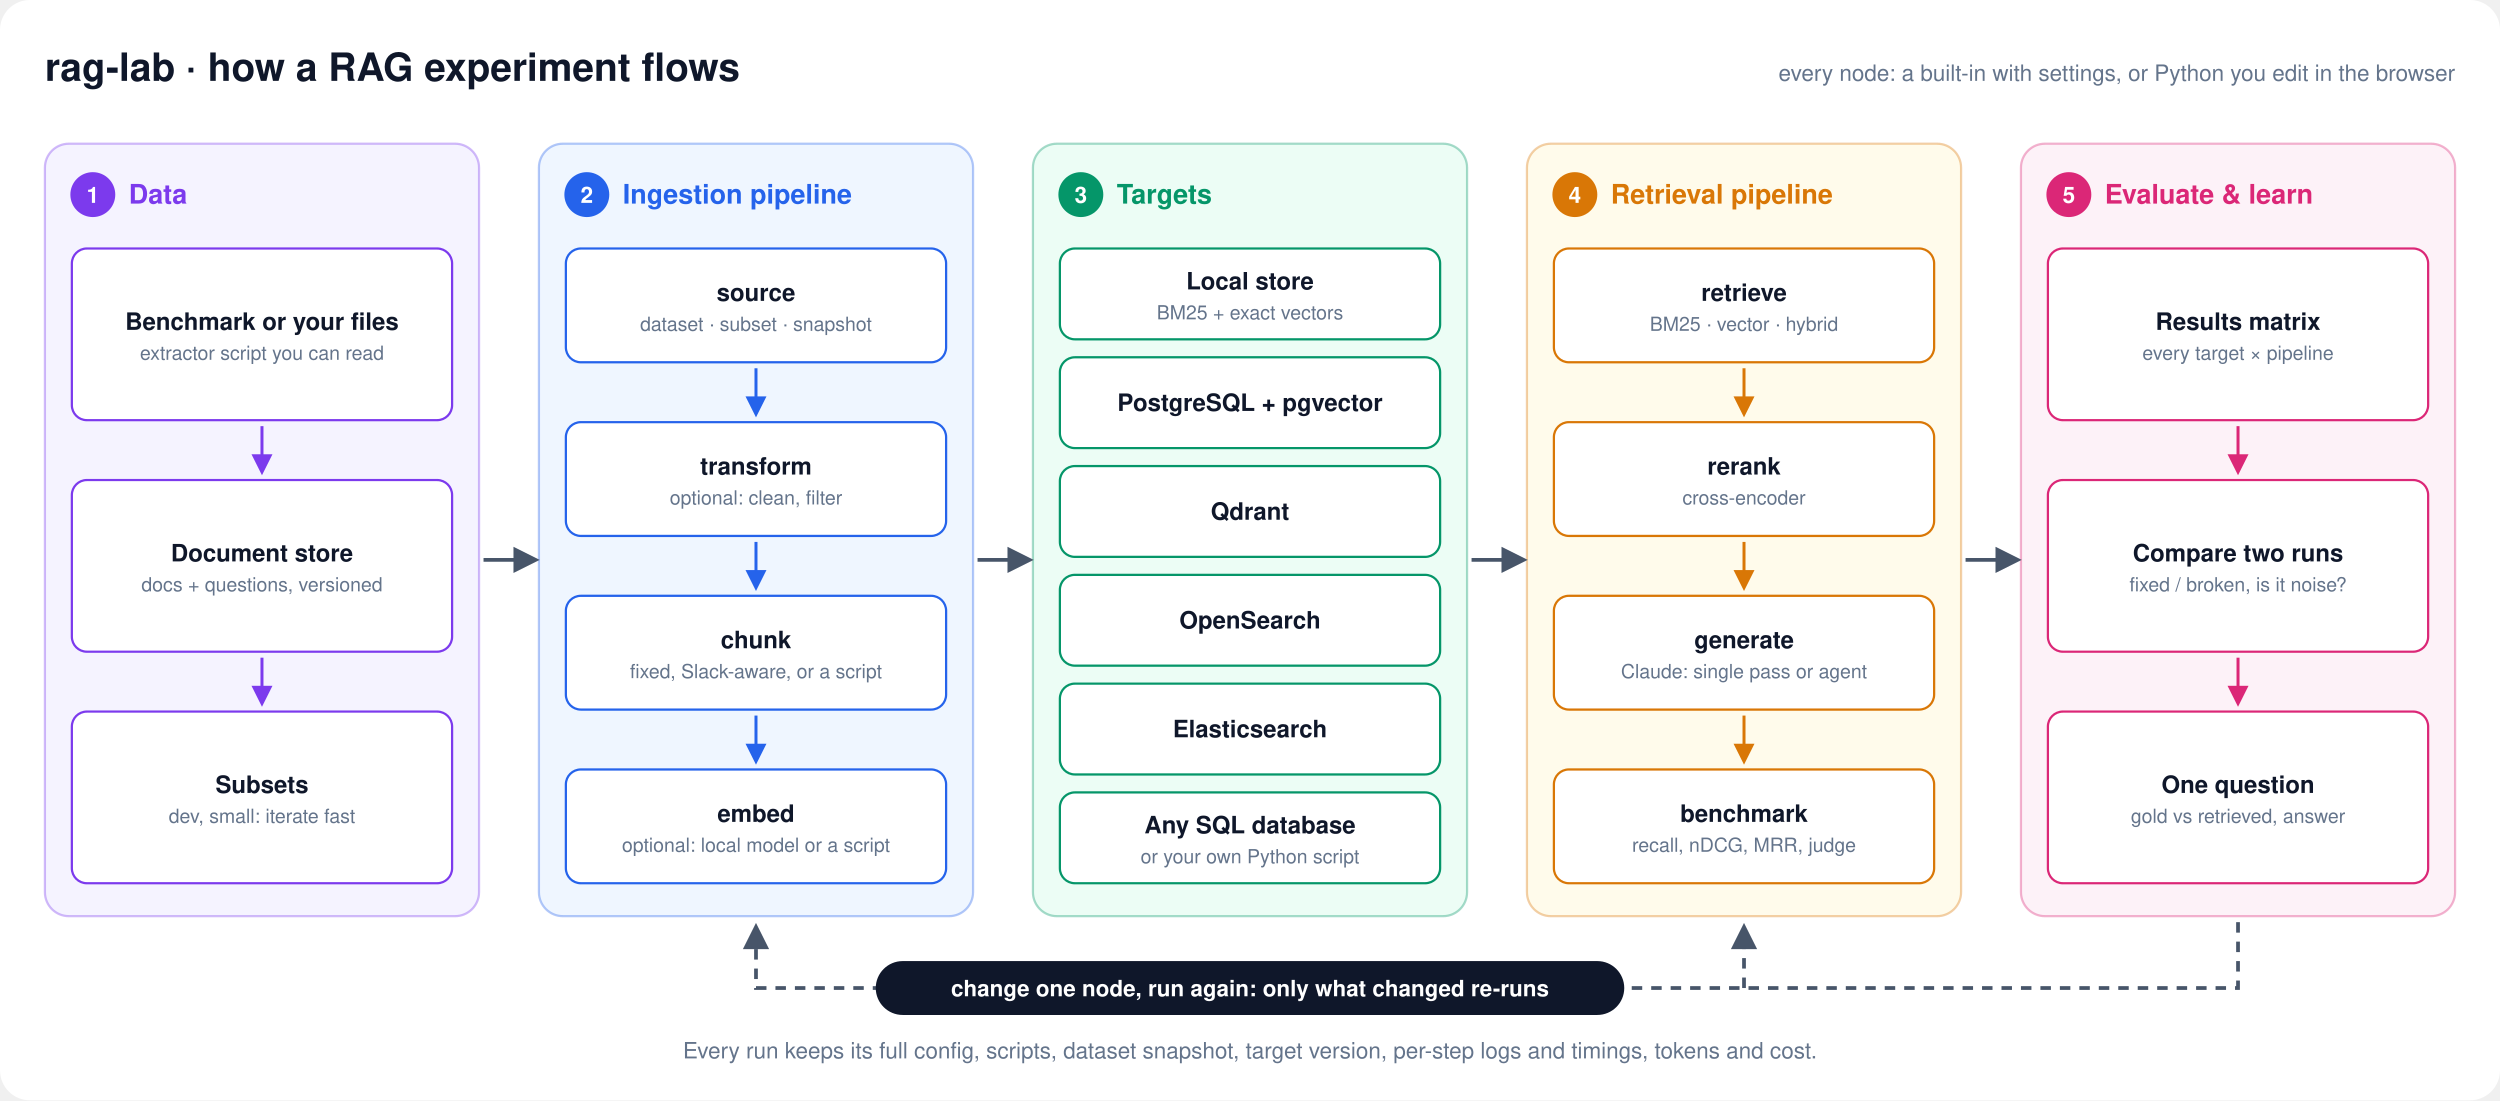
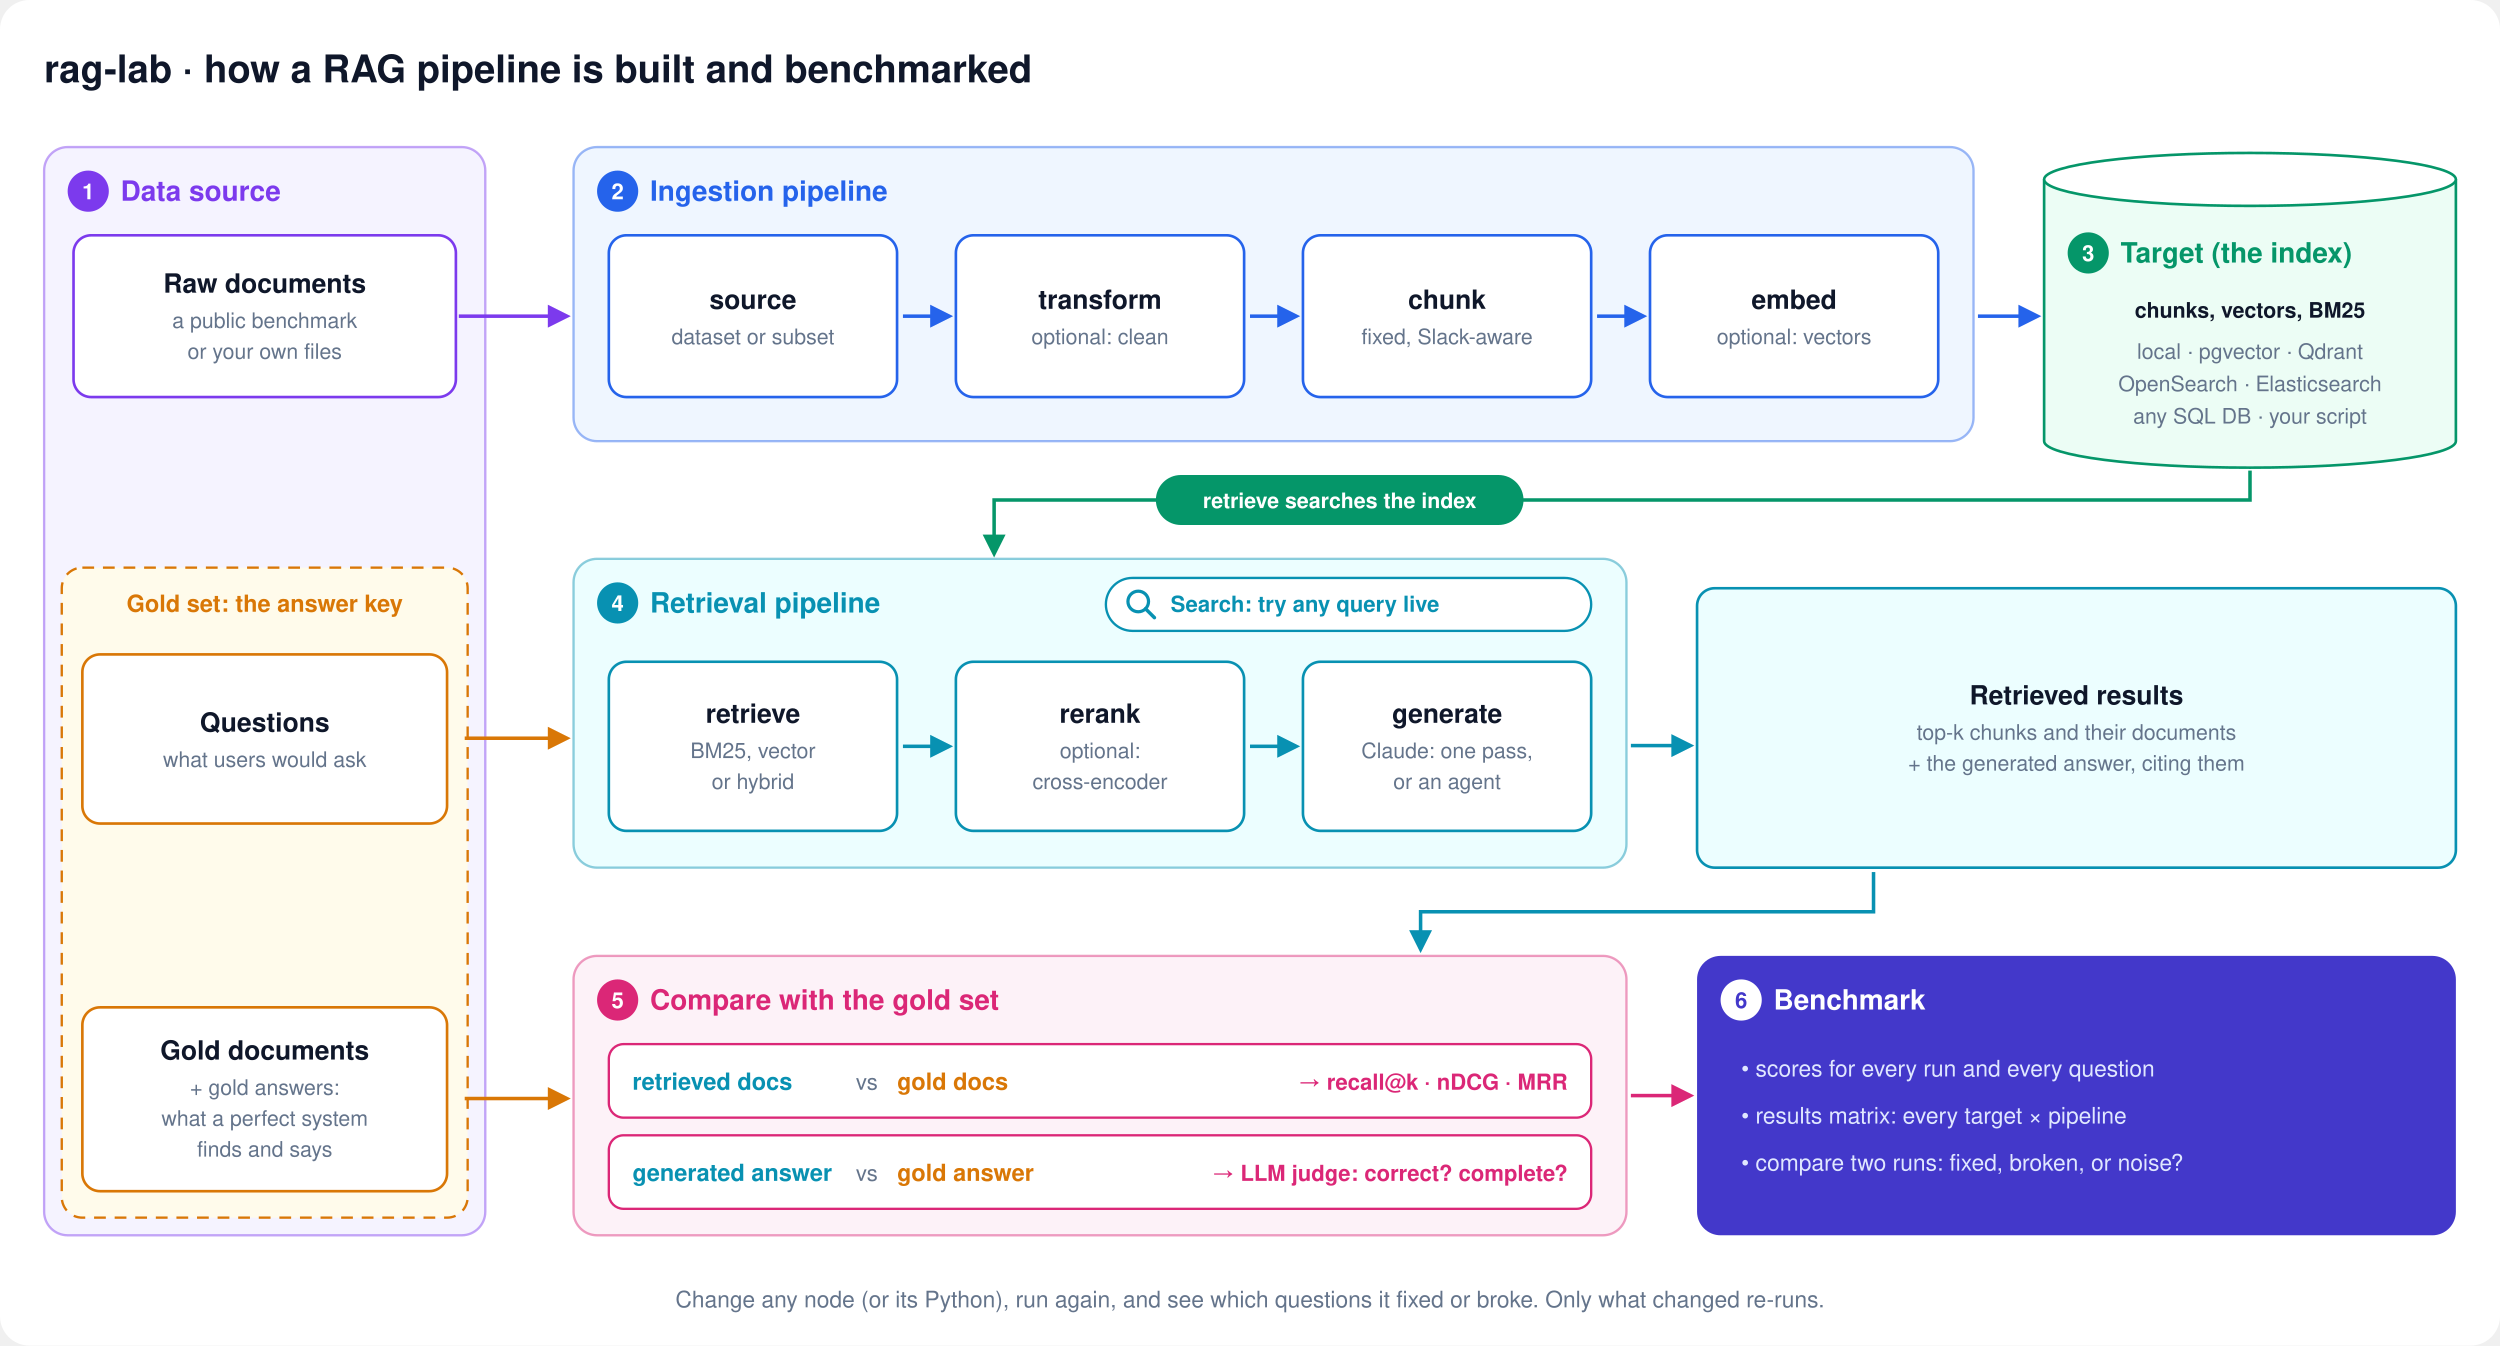
- <svg xmlns="http://www.w3.org/2000/svg" width="1670" height="735" viewBox="0 0 1670 735" font-family="-apple-system, 'Segoe UI', Helvetica, Arial, sans-serif">
+ <svg xmlns="http://www.w3.org/2000/svg" width="1700" height="915" viewBox="0 0 1700 915" font-family="-apple-system, 'Segoe UI', Helvetica, Arial, sans-serif">
  <defs>
-     <marker id="a-0" viewBox="0 0 10 10" refX="8" refY="5" markerWidth="7" markerHeight="7" orient="auto-start-reverse">
+     <marker id="m0" viewBox="0 0 10 10" refX="8" refY="5" markerWidth="6.5" markerHeight="6.5" orient="auto-start-reverse">
      <path d="M0,0 L10,5 L0,10 z" fill="#7c3aed" />
    </marker>
-     <marker id="a-1" viewBox="0 0 10 10" refX="8" refY="5" markerWidth="7" markerHeight="7" orient="auto-start-reverse">
+     <marker id="m1" viewBox="0 0 10 10" refX="8" refY="5" markerWidth="6.5" markerHeight="6.5" orient="auto-start-reverse">
      <path d="M0,0 L10,5 L0,10 z" fill="#2563eb" />
    </marker>
-     <marker id="a-2" viewBox="0 0 10 10" refX="8" refY="5" markerWidth="7" markerHeight="7" orient="auto-start-reverse">
+     <marker id="m2" viewBox="0 0 10 10" refX="8" refY="5" markerWidth="6.5" markerHeight="6.5" orient="auto-start-reverse">
      <path d="M0,0 L10,5 L0,10 z" fill="#059669" />
    </marker>
-     <marker id="a-3" viewBox="0 0 10 10" refX="8" refY="5" markerWidth="7" markerHeight="7" orient="auto-start-reverse">
+     <marker id="m3" viewBox="0 0 10 10" refX="8" refY="5" markerWidth="6.5" markerHeight="6.5" orient="auto-start-reverse">
+       <path d="M0,0 L10,5 L0,10 z" fill="#0891b2" />
+     </marker>
+     <marker id="m4" viewBox="0 0 10 10" refX="8" refY="5" markerWidth="6.5" markerHeight="6.5" orient="auto-start-reverse">
      <path d="M0,0 L10,5 L0,10 z" fill="#d97706" />
    </marker>
-     <marker id="a-4" viewBox="0 0 10 10" refX="8" refY="5" markerWidth="7" markerHeight="7" orient="auto-start-reverse">
+     <marker id="m5" viewBox="0 0 10 10" refX="8" refY="5" markerWidth="6.5" markerHeight="6.5" orient="auto-start-reverse">
      <path d="M0,0 L10,5 L0,10 z" fill="#db2777" />
    </marker>
-     <marker id="a-g" viewBox="0 0 10 10" refX="8" refY="5" markerWidth="7" markerHeight="7" orient="auto-start-reverse">
+     <marker id="m6" viewBox="0 0 10 10" refX="8" refY="5" markerWidth="6.5" markerHeight="6.5" orient="auto-start-reverse">
      <path d="M0,0 L10,5 L0,10 z" fill="#475569" />
    </marker>
  </defs>
-   <rect width="1670" height="735" rx="20" fill="#ffffff" />
-   <text x="30" y="54" font-size="26" font-weight="750" fill="#0f172a" text-anchor="start">rag-lab · how a RAG experiment flows</text>
-   <text x="1640" y="54" font-size="15" font-weight="400" fill="#64748b" text-anchor="end">every node: a built-in with settings, or Python you edit in the browser</text>
-   <rect x="30" y="96" width="290" height="516" rx="16" fill="#f5f3ff" stroke="#7c3aed" stroke-opacity=".35" stroke-width="1.5" />
-   <circle cx="62" cy="130" r="15" fill="#7c3aed" />
-   <text x="62" y="135.5" font-size="15" font-weight="700" fill="#fff" text-anchor="middle">1</text>
-   <text x="86" y="136" font-size="18" font-weight="700" fill="#7c3aed" text-anchor="start">Data</text>
-   <rect x="48" y="166.0" width="254" height="114.667" rx="10" fill="#fff" stroke="#7c3aed" stroke-width="1.5" />
-   <text x="175.0" y="220.333" font-size="16" font-weight="650" fill="#0f172a" text-anchor="middle">Benchmark or your files</text>
-   <text x="175.0" y="240.333" font-size="13" font-weight="400" fill="#64748b" text-anchor="middle">extractor script you can read</text>
-   <line x1="175.0" y1="284.667" x2="175.0" y2="314.667" stroke="#7c3aed" stroke-width="2" marker-end="url(#a-0)" />
-   <rect x="48" y="320.667" width="254" height="114.667" rx="10" fill="#fff" stroke="#7c3aed" stroke-width="1.5" />
-   <text x="175.0" y="375.0" font-size="16" font-weight="650" fill="#0f172a" text-anchor="middle">Document store</text>
-   <text x="175.0" y="395.0" font-size="13" font-weight="400" fill="#64748b" text-anchor="middle">docs + questions, versioned</text>
-   <line x1="175.0" y1="439.333" x2="175.0" y2="469.333" stroke="#7c3aed" stroke-width="2" marker-end="url(#a-0)" />
-   <rect x="48" y="475.333" width="254" height="114.667" rx="10" fill="#fff" stroke="#7c3aed" stroke-width="1.5" />
-   <text x="175.0" y="529.667" font-size="16" font-weight="650" fill="#0f172a" text-anchor="middle">Subsets</text>
-   <text x="175.0" y="549.667" font-size="13" font-weight="400" fill="#64748b" text-anchor="middle">dev, small: iterate fast</text>
-   <rect x="360" y="96" width="290" height="516" rx="16" fill="#eff6ff" stroke="#2563eb" stroke-opacity=".35" stroke-width="1.5" />
-   <circle cx="392" cy="130" r="15" fill="#2563eb" />
-   <text x="392" y="135.5" font-size="15" font-weight="700" fill="#fff" text-anchor="middle">2</text>
-   <text x="416" y="136" font-size="18" font-weight="700" fill="#2563eb" text-anchor="start">Ingestion pipeline</text>
-   <rect x="378" y="166.0" width="254" height="76.0" rx="10" fill="#fff" stroke="#2563eb" stroke-width="1.5" />
-   <text x="505.0" y="201.0" font-size="16" font-weight="650" fill="#0f172a" text-anchor="middle">source</text>
-   <text x="505.0" y="221.0" font-size="13" font-weight="400" fill="#64748b" text-anchor="middle">dataset · subset · snapshot</text>
-   <line x1="505.0" y1="246.0" x2="505.0" y2="276.0" stroke="#2563eb" stroke-width="2" marker-end="url(#a-1)" />
-   <rect x="378" y="282.0" width="254" height="76.0" rx="10" fill="#fff" stroke="#2563eb" stroke-width="1.5" />
-   <text x="505.0" y="317.0" font-size="16" font-weight="650" fill="#0f172a" text-anchor="middle">transform</text>
-   <text x="505.0" y="337.0" font-size="13" font-weight="400" fill="#64748b" text-anchor="middle">optional: clean, filter</text>
-   <line x1="505.0" y1="362.0" x2="505.0" y2="392.0" stroke="#2563eb" stroke-width="2" marker-end="url(#a-1)" />
-   <rect x="378" y="398.0" width="254" height="76.0" rx="10" fill="#fff" stroke="#2563eb" stroke-width="1.5" />
-   <text x="505.0" y="433.0" font-size="16" font-weight="650" fill="#0f172a" text-anchor="middle">chunk</text>
-   <text x="505.0" y="453.0" font-size="13" font-weight="400" fill="#64748b" text-anchor="middle">fixed, Slack-aware, or a script</text>
-   <line x1="505.0" y1="478.0" x2="505.0" y2="508.0" stroke="#2563eb" stroke-width="2" marker-end="url(#a-1)" />
-   <rect x="378" y="514.0" width="254" height="76.0" rx="10" fill="#fff" stroke="#2563eb" stroke-width="1.5" />
-   <text x="505.0" y="549.0" font-size="16" font-weight="650" fill="#0f172a" text-anchor="middle">embed</text>
-   <text x="505.0" y="569.0" font-size="13" font-weight="400" fill="#64748b" text-anchor="middle">optional: local model or a script</text>
-   <rect x="690" y="96" width="290" height="516" rx="16" fill="#ecfdf5" stroke="#059669" stroke-opacity=".35" stroke-width="1.5" />
-   <circle cx="722" cy="130" r="15" fill="#059669" />
-   <text x="722" y="135.5" font-size="15" font-weight="700" fill="#fff" text-anchor="middle">3</text>
-   <text x="746" y="136" font-size="18" font-weight="700" fill="#059669" text-anchor="start">Targets</text>
-   <rect x="708" y="166.0" width="254" height="60.667" rx="10" fill="#fff" stroke="#059669" stroke-width="1.5" />
-   <text x="835.0" y="193.333" font-size="16" font-weight="650" fill="#0f172a" text-anchor="middle">Local store</text>
-   <text x="835.0" y="213.333" font-size="13" font-weight="400" fill="#64748b" text-anchor="middle">BM25 + exact vectors</text>
-   <rect x="708" y="238.667" width="254" height="60.667" rx="10" fill="#fff" stroke="#059669" stroke-width="1.5" />
-   <text x="835.0" y="274.5" font-size="16" font-weight="650" fill="#0f172a" text-anchor="middle">PostgreSQL + pgvector</text>
-   <rect x="708" y="311.333" width="254" height="60.667" rx="10" fill="#fff" stroke="#059669" stroke-width="1.5" />
-   <text x="835.0" y="347.167" font-size="16" font-weight="650" fill="#0f172a" text-anchor="middle">Qdrant</text>
-   <rect x="708" y="384.0" width="254" height="60.667" rx="10" fill="#fff" stroke="#059669" stroke-width="1.5" />
-   <text x="835.0" y="419.833" font-size="16" font-weight="650" fill="#0f172a" text-anchor="middle">OpenSearch</text>
-   <rect x="708" y="456.667" width="254" height="60.667" rx="10" fill="#fff" stroke="#059669" stroke-width="1.5" />
-   <text x="835.0" y="492.5" font-size="16" font-weight="650" fill="#0f172a" text-anchor="middle">Elasticsearch</text>
-   <rect x="708" y="529.333" width="254" height="60.667" rx="10" fill="#fff" stroke="#059669" stroke-width="1.5" />
-   <text x="835.0" y="556.667" font-size="16" font-weight="650" fill="#0f172a" text-anchor="middle">Any SQL database</text>
-   <text x="835.0" y="576.667" font-size="13" font-weight="400" fill="#64748b" text-anchor="middle">or your own Python script</text>
-   <rect x="1020" y="96" width="290" height="516" rx="16" fill="#fffbeb" stroke="#d97706" stroke-opacity=".35" stroke-width="1.5" />
-   <circle cx="1052" cy="130" r="15" fill="#d97706" />
-   <text x="1052" y="135.5" font-size="15" font-weight="700" fill="#fff" text-anchor="middle">4</text>
-   <text x="1076" y="136" font-size="18" font-weight="700" fill="#d97706" text-anchor="start">Retrieval pipeline</text>
-   <rect x="1038" y="166.0" width="254" height="76.0" rx="10" fill="#fff" stroke="#d97706" stroke-width="1.5" />
-   <text x="1165.0" y="201.0" font-size="16" font-weight="650" fill="#0f172a" text-anchor="middle">retrieve</text>
-   <text x="1165.0" y="221.0" font-size="13" font-weight="400" fill="#64748b" text-anchor="middle">BM25 · vector · hybrid</text>
-   <line x1="1165.0" y1="246.0" x2="1165.0" y2="276.0" stroke="#d97706" stroke-width="2" marker-end="url(#a-3)" />
-   <rect x="1038" y="282.0" width="254" height="76.0" rx="10" fill="#fff" stroke="#d97706" stroke-width="1.5" />
-   <text x="1165.0" y="317.0" font-size="16" font-weight="650" fill="#0f172a" text-anchor="middle">rerank</text>
-   <text x="1165.0" y="337.0" font-size="13" font-weight="400" fill="#64748b" text-anchor="middle">cross-encoder</text>
-   <line x1="1165.0" y1="362.0" x2="1165.0" y2="392.0" stroke="#d97706" stroke-width="2" marker-end="url(#a-3)" />
-   <rect x="1038" y="398.0" width="254" height="76.0" rx="10" fill="#fff" stroke="#d97706" stroke-width="1.5" />
-   <text x="1165.0" y="433.0" font-size="16" font-weight="650" fill="#0f172a" text-anchor="middle">generate</text>
-   <text x="1165.0" y="453.0" font-size="13" font-weight="400" fill="#64748b" text-anchor="middle">Claude: single pass or agent</text>
-   <line x1="1165.0" y1="478.0" x2="1165.0" y2="508.0" stroke="#d97706" stroke-width="2" marker-end="url(#a-3)" />
-   <rect x="1038" y="514.0" width="254" height="76.0" rx="10" fill="#fff" stroke="#d97706" stroke-width="1.5" />
-   <text x="1165.0" y="549.0" font-size="16" font-weight="650" fill="#0f172a" text-anchor="middle">benchmark</text>
-   <text x="1165.0" y="569.0" font-size="13" font-weight="400" fill="#64748b" text-anchor="middle">recall, nDCG, MRR, judge</text>
-   <rect x="1350" y="96" width="290" height="516" rx="16" fill="#fdf2f8" stroke="#db2777" stroke-opacity=".35" stroke-width="1.5" />
-   <circle cx="1382" cy="130" r="15" fill="#db2777" />
-   <text x="1382" y="135.5" font-size="15" font-weight="700" fill="#fff" text-anchor="middle">5</text>
-   <text x="1406" y="136" font-size="18" font-weight="700" fill="#db2777" text-anchor="start">Evaluate &amp; learn</text>
-   <rect x="1368" y="166.0" width="254" height="114.667" rx="10" fill="#fff" stroke="#db2777" stroke-width="1.5" />
-   <text x="1495.0" y="220.333" font-size="16" font-weight="650" fill="#0f172a" text-anchor="middle">Results matrix</text>
-   <text x="1495.0" y="240.333" font-size="13" font-weight="400" fill="#64748b" text-anchor="middle">every target × pipeline</text>
-   <line x1="1495.0" y1="284.667" x2="1495.0" y2="314.667" stroke="#db2777" stroke-width="2" marker-end="url(#a-4)" />
-   <rect x="1368" y="320.667" width="254" height="114.667" rx="10" fill="#fff" stroke="#db2777" stroke-width="1.5" />
-   <text x="1495.0" y="375.0" font-size="16" font-weight="650" fill="#0f172a" text-anchor="middle">Compare two runs</text>
-   <text x="1495.0" y="395.0" font-size="13" font-weight="400" fill="#64748b" text-anchor="middle">fixed / broken, is it noise?</text>
-   <line x1="1495.0" y1="439.333" x2="1495.0" y2="469.333" stroke="#db2777" stroke-width="2" marker-end="url(#a-4)" />
-   <rect x="1368" y="475.333" width="254" height="114.667" rx="10" fill="#fff" stroke="#db2777" stroke-width="1.5" />
-   <text x="1495.0" y="529.667" font-size="16" font-weight="650" fill="#0f172a" text-anchor="middle">One question</text>
-   <text x="1495.0" y="549.667" font-size="13" font-weight="400" fill="#64748b" text-anchor="middle">gold vs retrieved, answer</text>
-   <line x1="323" y1="374.0" x2="357" y2="374.0" stroke="#475569" stroke-width="2.5" marker-end="url(#a-g)" />
-   <line x1="653" y1="374.0" x2="687" y2="374.0" stroke="#475569" stroke-width="2.5" marker-end="url(#a-g)" />
-   <line x1="983" y1="374.0" x2="1017" y2="374.0" stroke="#475569" stroke-width="2.5" marker-end="url(#a-g)" />
-   <line x1="1313" y1="374.0" x2="1347" y2="374.0" stroke="#475569" stroke-width="2.5" marker-end="url(#a-g)" />
-   <path d="M1495.0,616 V660 H505.0 V620" fill="none" stroke="#475569" stroke-width="2.5" stroke-dasharray="7 6" marker-end="url(#a-g)" />
-   <path d="M1165.0,660 V620" fill="none" stroke="#475569" stroke-width="2.5" stroke-dasharray="7 6" marker-end="url(#a-g)" />
-   <rect x="585.0" y="642" width="500" height="36" rx="18" fill="#0f172a" />
-   <text x="835.0" y="665.5" font-size="15" font-weight="600" fill="#fff" text-anchor="middle">change one node, run again: only what changed re-runs</text>
-   <text x="835.0" y="707" font-size="15" font-weight="400" fill="#64748b" text-anchor="middle">Every run keeps its full config, scripts, dataset snapshot, target version, per-step logs and timings, tokens and cost.</text>
+   <rect width="1700" height="915" rx="20" fill="#ffffff" />
+   <text x="30" y="56" font-size="26" font-weight="750" fill="#0f172a" text-anchor="start">rag-lab · how a RAG pipeline is built and benchmarked</text>
+   <rect x="30" y="100" width="300" height="740" rx="16" fill="#f5f3ff" stroke="#7c3aed" stroke-opacity=".45" stroke-width="1.6" />
+   <circle cx="60" cy="130" r="14" fill="#7c3aed" />
+   <text x="60" y="135.5" font-size="15" font-weight="700" fill="#fff" text-anchor="middle">1</text>
+   <text x="82" y="136.5" font-size="19" font-weight="700" fill="#7c3aed" text-anchor="start">Data source</text>
+   <rect x="50" y="160" width="260" height="110" rx="12" fill="#fff" stroke="#7c3aed" stroke-width="1.8" />
+   <text x="180.0" y="199.0" font-size="18" font-weight="700" fill="#0f172a" text-anchor="middle">Raw documents</text>
+   <text x="180.0" y="223.0" font-size="14.5" font-weight="400" fill="#64748b" text-anchor="middle">a public benchmark</text>
+   <text x="180.0" y="244.0" font-size="14.5" font-weight="400" fill="#64748b" text-anchor="middle">or your own files</text>
+   <rect x="42" y="386" width="276" height="442" rx="14" fill="#fffbeb" stroke="#d97706" stroke-width="1.6" stroke-dasharray="8 6" />
+   <text x="180.0" y="416" font-size="16" font-weight="700" fill="#d97706" text-anchor="middle">Gold set: the answer key</text>
+   <rect x="56" y="445" width="248" height="115" rx="12" fill="#fff" stroke="#d97706" stroke-width="1.8" />
+   <text x="180.0" y="497.5" font-size="18" font-weight="700" fill="#0f172a" text-anchor="middle">Questions</text>
+   <text x="180.0" y="521.5" font-size="14.5" font-weight="400" fill="#64748b" text-anchor="middle">what users would ask</text>
+   <rect x="56" y="685" width="248" height="125" rx="12" fill="#fff" stroke="#d97706" stroke-width="1.8" />
+   <text x="180.0" y="720.5" font-size="18" font-weight="700" fill="#0f172a" text-anchor="middle">Gold documents</text>
+   <text x="180.0" y="744.5" font-size="14.5" font-weight="400" fill="#64748b" text-anchor="middle">+ gold answers:</text>
+   <text x="180.0" y="765.5" font-size="14.5" font-weight="400" fill="#64748b" text-anchor="middle">what a perfect system</text>
+   <text x="180.0" y="786.5" font-size="14.5" font-weight="400" fill="#64748b" text-anchor="middle">finds and says</text>
+   <rect x="390" y="100" width="952" height="200" rx="16" fill="#eff6ff" stroke="#2563eb" stroke-opacity=".45" stroke-width="1.6" />
+   <circle cx="420" cy="130" r="14" fill="#2563eb" />
+   <text x="420" y="135.5" font-size="15" font-weight="700" fill="#fff" text-anchor="middle">2</text>
+   <text x="442" y="136.5" font-size="19" font-weight="700" fill="#2563eb" text-anchor="start">Ingestion pipeline</text>
+   <rect x="414" y="160" width="196" height="110" rx="12" fill="#fff" stroke="#2563eb" stroke-width="1.8" />
+   <text x="512.0" y="210.0" font-size="18" font-weight="700" fill="#0f172a" text-anchor="middle">source</text>
+   <text x="512.0" y="234.0" font-size="14.5" font-weight="400" fill="#64748b" text-anchor="middle">dataset or subset</text>
+   <path d="M614,215.0 L645,215.0" fill="none" stroke="#2563eb" stroke-width="2.4" marker-end="url(#m1)" />
+   <rect x="650" y="160" width="196" height="110" rx="12" fill="#fff" stroke="#2563eb" stroke-width="1.8" />
+   <text x="748.0" y="210.0" font-size="18" font-weight="700" fill="#0f172a" text-anchor="middle">transform</text>
+   <text x="748.0" y="234.0" font-size="14.5" font-weight="400" fill="#64748b" text-anchor="middle">optional: clean</text>
+   <path d="M850,215.0 L881,215.0" fill="none" stroke="#2563eb" stroke-width="2.4" marker-end="url(#m1)" />
+   <rect x="886" y="160" width="196" height="110" rx="12" fill="#fff" stroke="#2563eb" stroke-width="1.8" />
+   <text x="984.0" y="210.0" font-size="18" font-weight="700" fill="#0f172a" text-anchor="middle">chunk</text>
+   <text x="984.0" y="234.0" font-size="14.5" font-weight="400" fill="#64748b" text-anchor="middle">fixed, Slack-aware</text>
+   <path d="M1086,215.0 L1117,215.0" fill="none" stroke="#2563eb" stroke-width="2.4" marker-end="url(#m1)" />
+   <rect x="1122" y="160" width="196" height="110" rx="12" fill="#fff" stroke="#2563eb" stroke-width="1.8" />
+   <text x="1220.0" y="210.0" font-size="18" font-weight="700" fill="#0f172a" text-anchor="middle">embed</text>
+   <text x="1220.0" y="234.0" font-size="14.5" font-weight="400" fill="#64748b" text-anchor="middle">optional: vectors</text>
+   <path d="M312,215 L385,215" fill="none" stroke="#7c3aed" stroke-width="2.4" marker-end="url(#m0)" />
+   <path d="M1345,215 L1385,215" fill="none" stroke="#2563eb" stroke-width="2.4" marker-end="url(#m1)" />
+   <path d="M1390,122 v178 a140.0,18 0 0 0 280,0 v-178" fill="#ecfdf5" stroke="#059669" stroke-width="1.8" />
+   <ellipse cx="1530.0" cy="122" rx="140.0" ry="18" fill="#fff" stroke="#059669" stroke-width="1.8" />
+   <circle cx="1420" cy="172" r="14" fill="#059669" />
+   <text x="1420" y="177.5" font-size="15" font-weight="700" fill="#fff" text-anchor="middle">3</text>
+   <text x="1442" y="178.5" font-size="19" font-weight="700" fill="#059669" text-anchor="start">Target (the index)</text>
+   <text x="1530.0" y="216" font-size="14.5" font-weight="600" fill="#0f172a" text-anchor="middle">chunks, vectors, BM25</text>
+   <text x="1530.0" y="244" font-size="14.5" font-weight="400" fill="#64748b" text-anchor="middle">local · pgvector · Qdrant</text>
+   <text x="1530.0" y="266" font-size="14.5" font-weight="400" fill="#64748b" text-anchor="middle">OpenSearch · Elasticsearch</text>
+   <text x="1530.0" y="288" font-size="14.5" font-weight="400" fill="#64748b" text-anchor="middle">any SQL DB · your script</text>
+   <rect x="390" y="380" width="716" height="210" rx="16" fill="#ecfeff" stroke="#0891b2" stroke-opacity=".45" stroke-width="1.6" />
+   <circle cx="420" cy="410" r="14" fill="#0891b2" />
+   <text x="420" y="415.5" font-size="15" font-weight="700" fill="#fff" text-anchor="middle">4</text>
+   <text x="442" y="416.5" font-size="19" font-weight="700" fill="#0891b2" text-anchor="start">Retrieval pipeline</text>
+   <rect x="752" y="393" width="330" height="36" rx="18" fill="#fff" stroke="#0891b2" stroke-width="1.6" />
+   <circle cx="774" cy="409" r="7" fill="none" stroke="#0891b2" stroke-width="2.2" />
+   <line x1="779" y1="414" x2="785" y2="420" stroke="#0891b2" stroke-width="2.4" stroke-linecap="round" />
+   <text x="796" y="416" font-size="15" font-weight="600" fill="#0891b2" text-anchor="start">Search: try any query live</text>
+   <rect x="414" y="450" width="196" height="115" rx="12" fill="#fff" stroke="#0891b2" stroke-width="1.8" />
+   <text x="512.0" y="491.5" font-size="18" font-weight="700" fill="#0f172a" text-anchor="middle">retrieve</text>
+   <text x="512.0" y="515.5" font-size="14.5" font-weight="400" fill="#64748b" text-anchor="middle">BM25, vector</text>
+   <text x="512.0" y="536.5" font-size="14.5" font-weight="400" fill="#64748b" text-anchor="middle">or hybrid</text>
+   <path d="M614,507.5 L645,507.5" fill="none" stroke="#0891b2" stroke-width="2.4" marker-end="url(#m3)" />
+   <rect x="650" y="450" width="196" height="115" rx="12" fill="#fff" stroke="#0891b2" stroke-width="1.8" />
+   <text x="748.0" y="491.5" font-size="18" font-weight="700" fill="#0f172a" text-anchor="middle">rerank</text>
+   <text x="748.0" y="515.5" font-size="14.5" font-weight="400" fill="#64748b" text-anchor="middle">optional:</text>
+   <text x="748.0" y="536.5" font-size="14.5" font-weight="400" fill="#64748b" text-anchor="middle">cross-encoder</text>
+   <path d="M850,507.5 L881,507.5" fill="none" stroke="#0891b2" stroke-width="2.4" marker-end="url(#m3)" />
+   <rect x="886" y="450" width="196" height="115" rx="12" fill="#fff" stroke="#0891b2" stroke-width="1.8" />
+   <text x="984.0" y="491.5" font-size="18" font-weight="700" fill="#0f172a" text-anchor="middle">generate</text>
+   <text x="984.0" y="515.5" font-size="14.5" font-weight="400" fill="#64748b" text-anchor="middle">Claude: one pass,</text>
+   <text x="984.0" y="536.5" font-size="14.5" font-weight="400" fill="#64748b" text-anchor="middle">or an agent</text>
+   <path d="M316,502 L385,502" fill="none" stroke="#d97706" stroke-width="2.4" marker-end="url(#m4)" />
+   <path d="M1530.0,320 L1530.0,340 L676,340 L676,376" fill="none" stroke="#059669" stroke-width="2.4" marker-end="url(#m2)" />
+   <rect x="786.0" y="323" width="250" height="34" rx="17" fill="#059669" />
+   <text x="911.0" y="345.5" font-size="14.5" font-weight="600" fill="#fff" text-anchor="middle">retrieve searches the index</text>
+   <path d="M1109,507 L1149,507" fill="none" stroke="#0891b2" stroke-width="2.4" marker-end="url(#m3)" />
+   <rect x="1154" y="400" width="516" height="190" rx="12" fill="#ecfeff" stroke="#0891b2" stroke-width="1.8" />
+   <text x="1412.0" y="479.0" font-size="18" font-weight="700" fill="#0f172a" text-anchor="middle">Retrieved results</text>
+   <text x="1412.0" y="503.0" font-size="14.5" font-weight="400" fill="#64748b" text-anchor="middle">top-k chunks and their documents</text>
+   <text x="1412.0" y="524.0" font-size="14.5" font-weight="400" fill="#64748b" text-anchor="middle">+ the generated answer, citing them</text>
+   <rect x="390" y="650" width="716" height="190" rx="16" fill="#fdf2f8" stroke="#db2777" stroke-opacity=".45" stroke-width="1.6" />
+   <circle cx="420" cy="680" r="14" fill="#db2777" />
+   <text x="420" y="685.5" font-size="15" font-weight="700" fill="#fff" text-anchor="middle">5</text>
+   <text x="442" y="686.5" font-size="19" font-weight="700" fill="#db2777" text-anchor="start">Compare with the gold set</text>
+   <rect x="414" y="710" width="668" height="50" rx="10" fill="#fff" stroke="#db2777" stroke-width="1.6" />
+   <text x="430" y="741" font-size="16" font-weight="700" fill="#0891b2" text-anchor="start">retrieved docs</text>
+   <text x="582" y="741" font-size="15" font-weight="400" fill="#64748b" text-anchor="start">vs</text>
+   <text x="610" y="741" font-size="16" font-weight="700" fill="#d97706" text-anchor="start">gold docs</text>
+   <text x="1066" y="741" font-size="15" font-weight="600" fill="#db2777" text-anchor="end">→  recall@k · nDCG · MRR</text>
+   <rect x="414" y="772" width="668" height="50" rx="10" fill="#fff" stroke="#db2777" stroke-width="1.6" />
+   <text x="430" y="803" font-size="16" font-weight="700" fill="#0891b2" text-anchor="start">generated answer</text>
+   <text x="582" y="803" font-size="15" font-weight="400" fill="#64748b" text-anchor="start">vs</text>
+   <text x="610" y="803" font-size="16" font-weight="700" fill="#d97706" text-anchor="start">gold answer</text>
+   <text x="1066" y="803" font-size="15" font-weight="600" fill="#db2777" text-anchor="end">→  LLM judge: correct? complete?</text>
+   <path d="M316,747 L385,747" fill="none" stroke="#d97706" stroke-width="2.4" marker-end="url(#m4)" />
+   <path d="M1274,593 L1274,620 L966,620 L966,645" fill="none" stroke="#0891b2" stroke-width="2.4" marker-end="url(#m3)" />
+   <path d="M1109,745 L1149,745" fill="none" stroke="#db2777" stroke-width="2.4" marker-end="url(#m5)" />
+   <rect x="1154" y="650" width="516" height="190" rx="16" fill="#4338ca" />
+   <circle cx="1184" cy="680" r="14" fill="#fff" />
+   <text x="1184" y="685.5" font-size="15" font-weight="700" fill="#4338ca" text-anchor="middle">6</text>
+   <text x="1206" y="686.5" font-size="19" font-weight="700" fill="#fff" text-anchor="start">Benchmark</text>
+   <text x="1184" y="732" font-size="15.5" font-weight="500" fill="#e0e7ff" text-anchor="start">•  scores for every run and every question</text>
+   <text x="1184" y="764" font-size="15.5" font-weight="500" fill="#e0e7ff" text-anchor="start">•  results matrix: every target × pipeline</text>
+   <text x="1184" y="796" font-size="15.5" font-weight="500" fill="#e0e7ff" text-anchor="start">•  compare two runs: fixed, broken, or noise?</text>
+   <text x="850.0" y="889" font-size="15.5" font-weight="400" fill="#64748b" text-anchor="middle">Change any node (or its Python), run again, and see which questions it fixed or broke. Only what changed re-runs.</text>
</svg>
